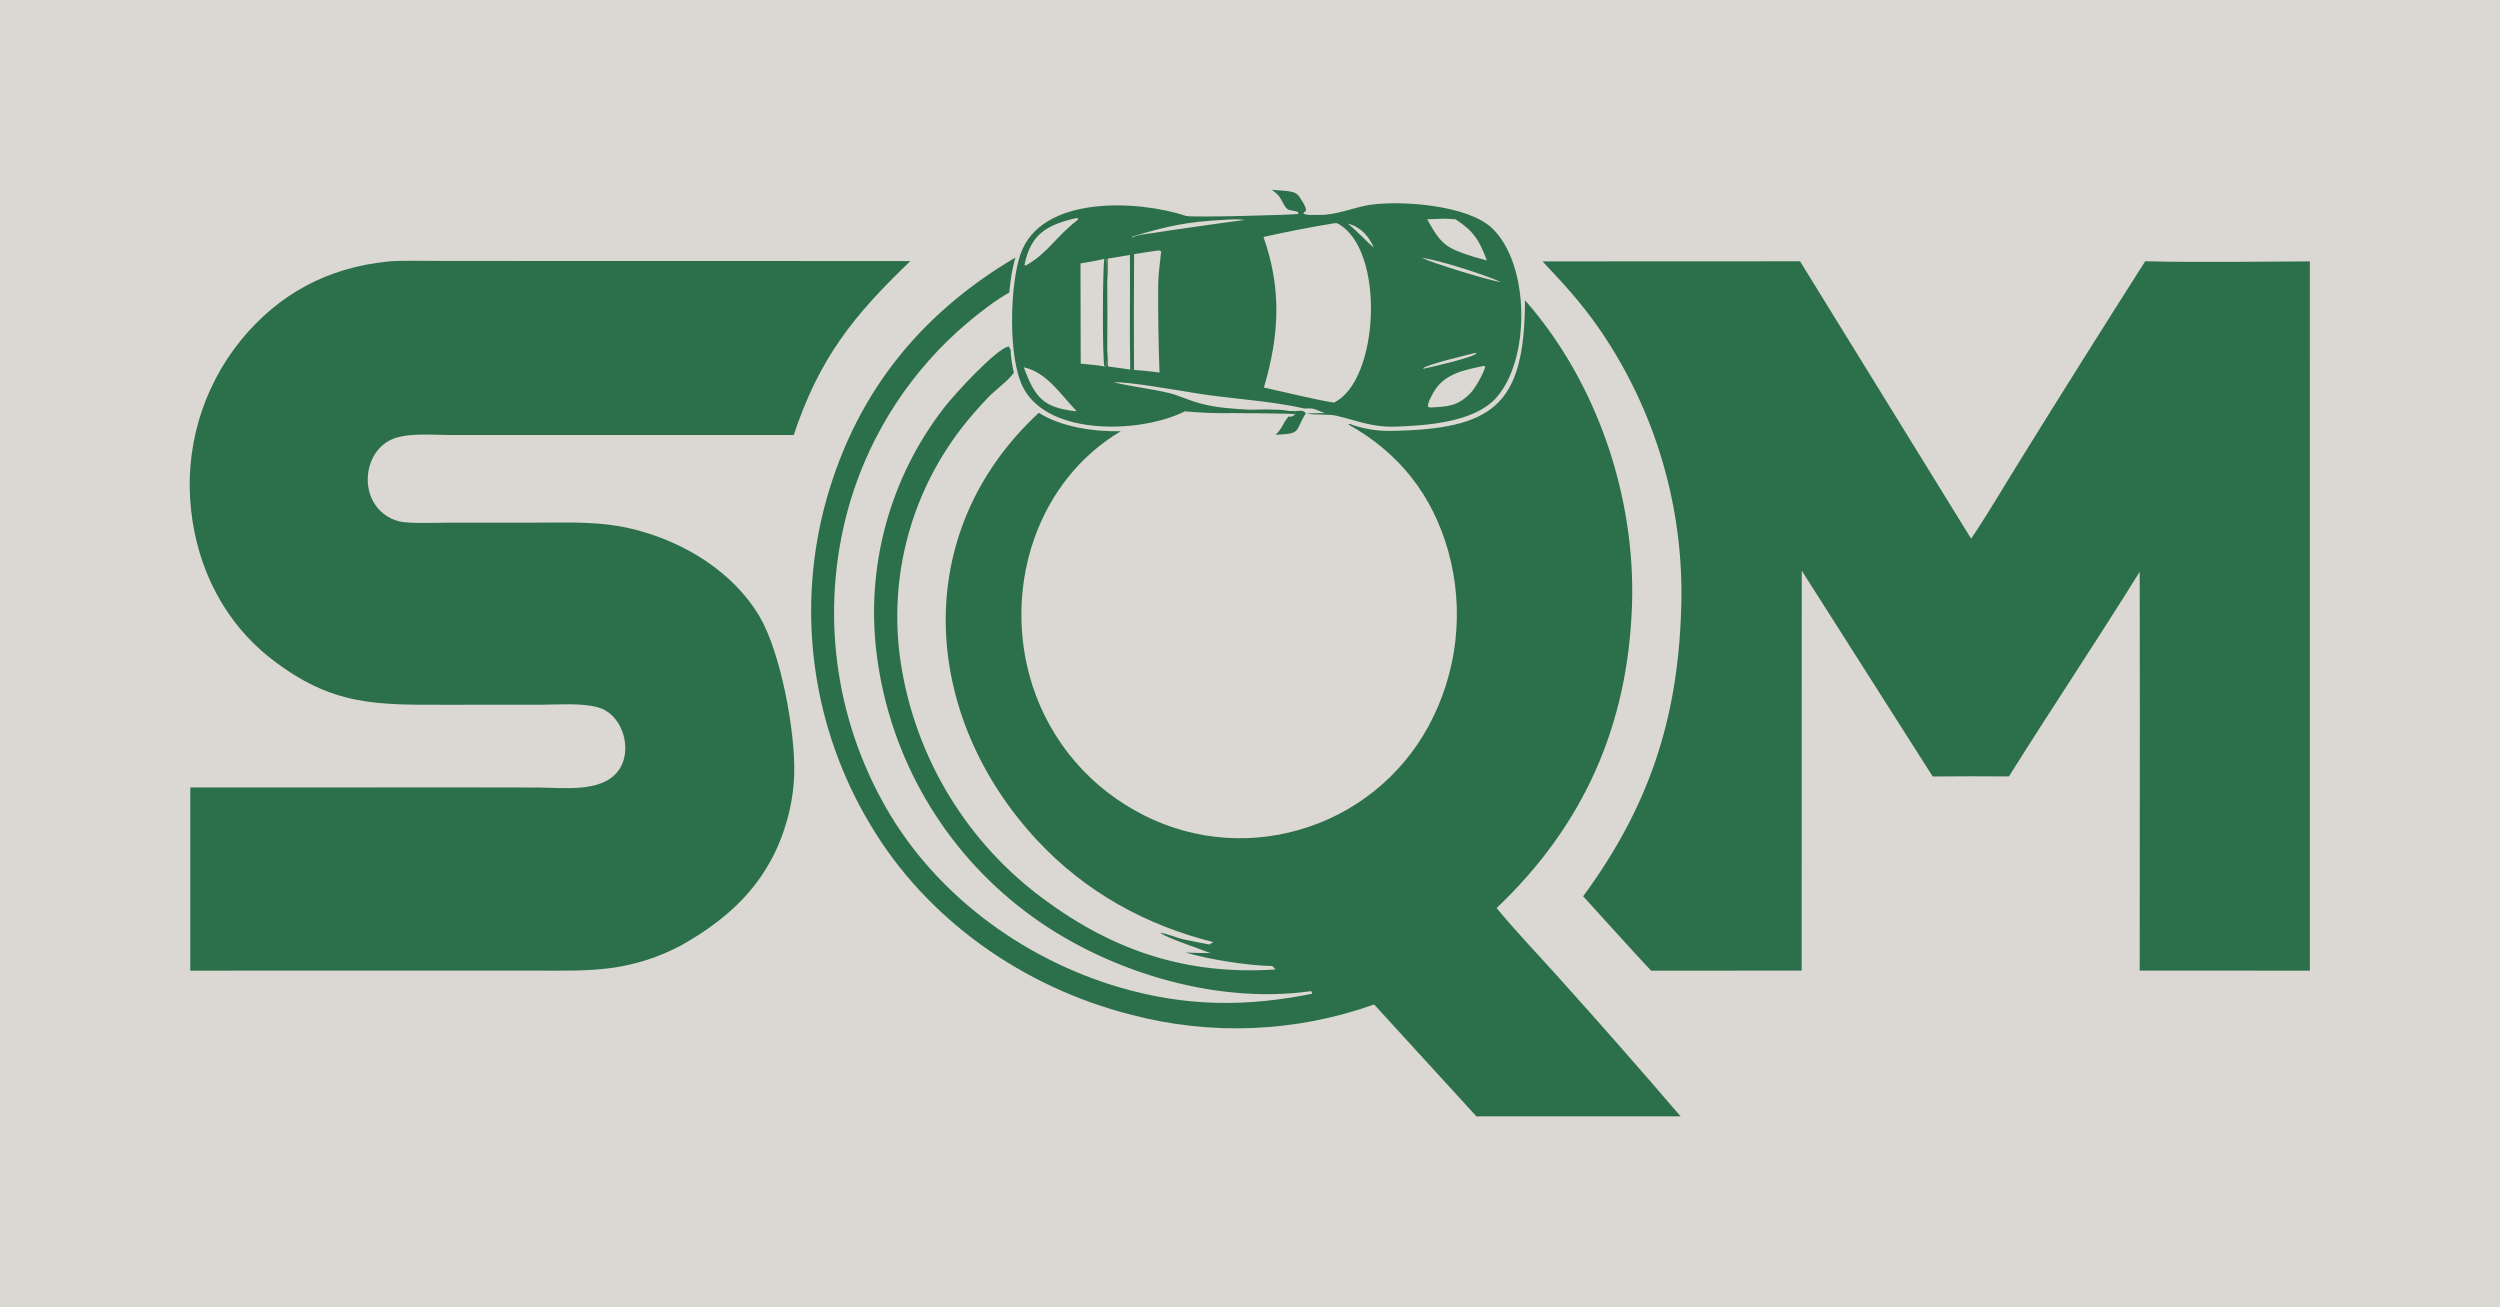
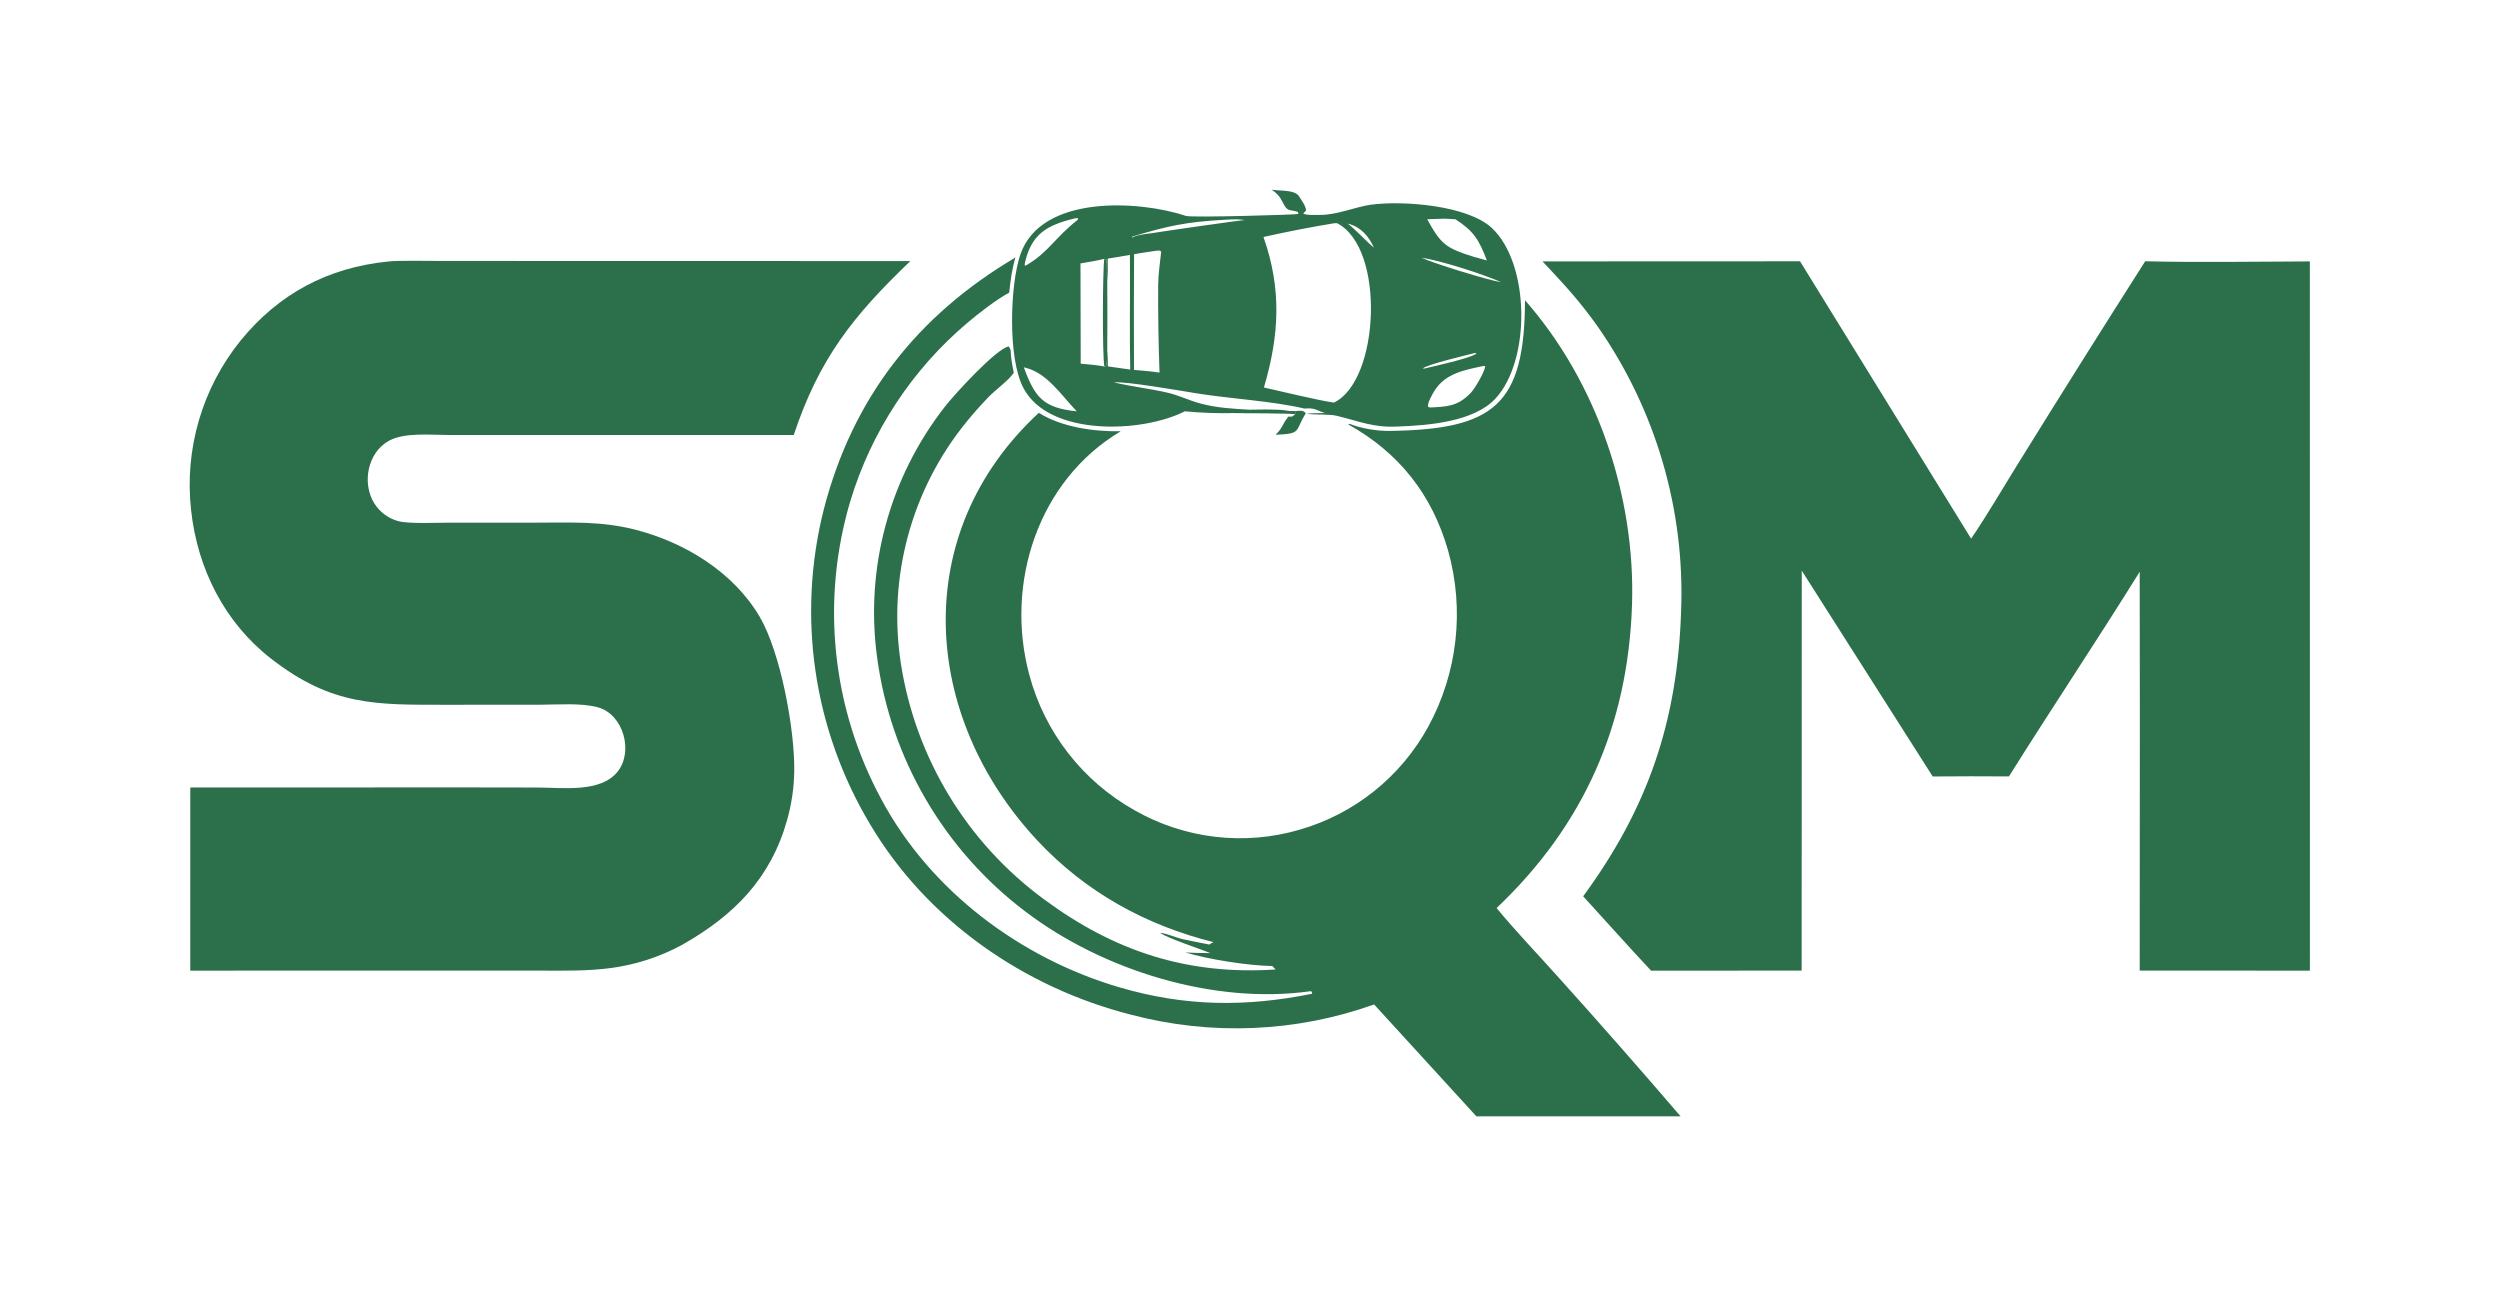
- <svg xmlns="http://www.w3.org/2000/svg" width="1318" height="689" fill="none" viewBox="0 0 1318 689">
-   <rect width="1318" height="689" fill="#DBD7D2" />
-   <rect width="1318" height="689" fill="#DBD7D2" />
-   <path fill="#2c704b" d="M1130.95 137.729c27.96.728 58.68.148 86.8.085l.03 373.909-89.73-.018.08-132.987-.08-77.279c-22.37 36.024-46.33 71.812-68.93 107.89q-20.1-.151-40.2.029l-69.029-108.494-.055 210.834-79.379.049c-11.977-12.766-23.954-26.267-35.814-39.224 34.24-46.663 49.756-92.313 51.636-150.406a245.65 245.65 0 0 0-44-150.012c-9.559-13.469-17.776-22.293-29.054-34.298l135.748-.058 90.197 146.233c8.44-12.339 18.19-29.106 26.34-42.112 21.6-34.846 43.41-69.56 65.44-104.141m-926.579.169c4.194-.638 21.369-.349 26.354-.345l55.741.037 193.484.038c-30.363 29.055-48.117 51.561-61.498 91.72l-138.267-.017-43.931-.007c-9.395-.004-22.991-1.439-31.183 3.043-11.197 6.126-14.378 22.167-7.833 32.864a21.5 21.5 0 0 0 12.933 9.566c5.554 1.418 20.127.757 26.584.749l45.149-.005c18.471.008 34.941-.951 53.107 3.727 26.024 6.701 51.67 22.326 65.497 45.894 11.092 18.907 18.624 59.802 18.221 81.88a100.7 100.7 0 0 1-3.63 24.8c-8.671 31.326-28.165 50.858-55.774 66.429a109 109 0 0 1-37.362 12.087c-12.464 1.635-24.1 1.366-36.587 1.353l-41.239-.024-143.821.037.012-96.553 141.878-.052 41.446.063c13.298.061 32.853 2.776 41.851-8.246 8.675-10.627 3.127-30.478-10.413-34.073-8.889-2.36-20.825-1.364-30.14-1.336l-49.347.032c-37.409 0-60.476.759-92.774-24.37-24.415-18.996-38.739-47.397-42.072-78.144a120.97 120.97 0 0 1 26.222-89.666c20.098-24.585 45.953-38.297 77.392-41.481" />
-   <path fill="#2c704b" d="M535.331 135.756c-1.897 6.534-2.524 11.788-3.285 18.526l-.001.001c-6.557 3.481-16.272 11.022-21.821 15.733a198.05 198.05 0 0 0-61.927 94.147 206.4 206.4 0 0 0 16.309 157.142c25.857 48.409 73.543 84.002 125.708 99.26 34.629 10.134 66.485 10.403 101.564 3.313l-.472-1.384-.74.11c-50.876 7.097-109.31-11.1-149.958-41.942a201.43 201.43 0 0 1-78.325-134.275 176.1 176.1 0 0 1 35.76-131.982c4.754-6.178 27.336-30.904 33.704-31.75l.962 1.821-.001-.01.001.009c.094 4.291.837 7.865 1.668 12.065 1.401 8.567 6.097 16.048 13.192 21.101 12.021 7.601 29.232 9.969 43.213 9.709-43.753 26.006-61.179 80.384-48.228 128.426a116.2 116.2 0 0 0 55.459 71.369 112.02 112.02 0 0 0 87.115 10.256 112.87 112.87 0 0 0 67.757-54.319 123.94 123.94 0 0 0 10.465-92.776c-8.456-29.602-25.895-51.642-52.646-66.558l.711-.306c6.092 2.471 14.536 3.828 21.167 3.734 55.101-.785 71.088-13.682 71.302-68.881 37.994 43.15 58.317 103.513 56.413 160.678-2.119 63.505-25.467 116.181-71.389 159.74 9.399 11.505 22.361 25.044 32.525 36.427a4096 4096 0 0 1 64.47 73.384l-107.638.025-53.926-58.996a216.7 216.7 0 0 1-128.133 5.4c-56.549-14.358-107.692-49.896-137.603-100.424a218.74 218.74 0 0 1-24.412-165.935c15.158-58.772 49.198-102.19 101.04-132.838m-.855 60.785c-2.773 4.074-9.847 9.123-13.486 12.937-4.055 4.251-7.758 8.408-11.481 12.969a162.36 162.36 0 0 0-34.578 127.306 190.47 190.47 0 0 0 75.663 124.498c37.077 27.376 75.6 39.928 121.996 36.848l-1.739-1.794c-12.816-.233-33.751-3.46-45.935-7.195 4.466.307 8.752.319 13.226.362-5.749-2.309-22.277-7.733-26.547-10.642 3.297.147 8.516 2.559 12.19 3.349 4.624.998 9.136 1.892 13.787 2.78l2.278-1.243c-35.811-8.903-67.588-26.445-92.903-53.552-61.212-65.547-67.92-162.04.722-225.522-7.095-5.053-11.792-12.534-13.193-21.101" />
-   <path fill="#2c704b" d="M670.852 509.305c3.747-.123 9.062-.533 12.57.214l-.19.263-.465-.477-.625-.098-.245.869c-2.583.307-6.839.949-9.307 1.023zm-31.002-12.588 10.85 2.229c-5.302.159-7.813-.227-13.128-.986zm63.429 24.051c-3.662 1.402-7.47 2.669-11.401 3.11l-.472-1.384c3.913-.747 7.923-1.206 11.873-1.726m-43.565-304.712a307 307 0 0 1 15.442.046c3.337.551 4.495.662 7.868.632l-.226 1.568c-2.296-.636-26.972-.417-31.907-.536 3.704-.844 6.502.18 8.823-1.71m-77.537-79.576 1.1.342c.571 4.314.044 7.534.471 11.275a2155 2155 0 0 1-.006 36.496c-.096 2.133.117 7.392-.858 8.654l-.676-.036c-1.113-5.926-.896-50.985-.031-56.731" />
-   <path fill="#2c704b" d="M670.472 100c5.388.818 12.246-.026 14.469 3.63 1.23 2.02 3.551 4.94 3.612 7.392l-1.487 1.449c1.292 1.2 6.593.767 8.584.822 8.774.197 18.975-4.251 27.057-5.365 16.759-2.311 51.06.273 63.858 12.314 20.077 18.896 20.518 69.694 1.885 89.854-11.468 12.405-35.727 14.184-51.488 14.772-12.944.687-20.286-2.793-32.403-5.692-4.034-.965-11.832-.323-15.715-1.096 2.804-.27 6.831-.247 9.757-.318-4.862-1.409-4.844-2.846-10.887-2.366-17.163-4.038-39.426-5.165-57.342-8.103-7.772-1.274-36.676-6.303-43.102-5.707 9.505 2.285 19.031 3.262 28.57 5.506 5.59 1.314 11.288 4.118 16.886 5.588 8.925 2.445 17.815 2.833 26.987 3.377 5.143-.115 10.293-.1 15.442.046 3.337.551 4.495.661 7.869.631l.828-.067c-.266.025-.541.05-.827.067l-.227 1.568c-2.296-.636-26.971-.417-31.907-.536a222 222 0 0 1-26.247-.915c-22.469 11.424-71.459 13.431-85.092-12.266-8.383-15.802-7.074-54.597-1.588-70.488 10.857-31.448 62.159-28.623 87.346-20.259 2.936.975 58.487-.622 59.226-1.047l-.294-1.076c-4.598-1.511-5.345.333-8.033-5.102-1.592-3.223-2.878-4.518-5.737-6.613M539.77 193.662c5.822 15.863 10.23 21.404 27.879 23.181-8.753-9.214-15.985-20.664-27.879-23.181m242.423-.755c-9.699 2.083-19.907 3.809-25.711 12.756-1.103 1.696-4.005 6.729-3.656 8.733l.993.437c8.976-.465 14.548-.454 21.492-7.64 2.473-2.562 7.164-10.879 7.733-14.026zm-78.651-75.241a658 658 0 0 0-37.436 7.275c9.662 27.503 8.4 51.615.232 79.354a1645 1645 0 0 1 18.774 4.292c5.504 1.175 12.669 2.885 18.106 3.669 24.088-11.341 27.37-81.457 1.678-94.588zm-91.359 14.91c-1.173-.889-1.733-.427-3.722-.225-3.39.524-7.243 1.026-10.574 1.654a5349 5349 0 0 0-.04 61.015l5.535.469c2.614.287 5.318.542 7.913.915a1094 1094 0 0 1-.704-46.136c.037-5.869 1.007-11.821 1.592-17.692m-16.513 1.81c-3.773.728-7.855 1.323-11.671 1.951.072 4.33.093 7.455-.25 11.761-.427-3.741.1-6.961-.471-11.275l-1.1-.342c-4.331 1.023-8.15 1.67-12.544 2.397l.115 52.855c4.026.386 8.54.705 12.46 1.479l.676.035c.975-1.262.761-6.52.857-8.653.318 2.169.287 6.245.339 8.573l11.776 1.659c-.388-18.707-.018-37.832-.153-56.676zm181.875 51.728c-3.729.961-26.096 6.206-27.437 8.195l.881-.025c3.717-.859 25.362-5.668 27.487-8.009zm-28.025-50.199c5.388 2.635 35.771 12.106 41.765 12.788-8.958-4-31.987-11.463-41.765-12.788M566.912 115.07c-15.029 3.596-23.489 8.316-26.774 24.48l.351.534 1.235-.622c11.223-6.748 14.887-14.616 26.471-23.571l.169-.844zm185.51.523c7.28 13.276 9.846 15.194 24.572 19.817 2.211.611 4.728 1.239 6.889 1.913-4.017-10.609-6.828-15.472-16.569-21.721l-5.591-.325zm-41.863 2.295c5.314 4.275 10.189 9.797 13.74 12.638-2.7-6.077-7.072-11.032-13.74-12.638m-54.332-1.903c-4.063-.576-6.85-.313-10.946-.103-19.999 1.136-29.535 3.176-48.368 8.864l-.023.552c1.595-1.284 7.951-2.117 10.177-2.335 5.225-.932 47.673-6.949 49.16-6.978m0 0 .039.006q.006-.006-.039-.006" />
-   <path fill="#2c704b" d="M683.024 216.735c2.29-.14 3.888-.715 5.394 1.147-5.988 9.538-1.886 10.773-15.92 11.327 3.827-3.683 3.637-5.886 6.699-9.474.526-.615 1.549.964 3.6-1.432z" />
+ <svg xmlns="http://www.w3.org/2000/svg" width="1318" height="689" viewBox="0 0 1318 689" fill="none">
+   <path d="M1130.95 137.729C1158.91 138.457 1189.63 137.877 1217.75 137.814L1217.78 511.723L1128.05 511.705L1128.13 378.718L1128.05 301.439C1105.68 337.463 1081.72 373.251 1059.12 409.329C1045.72 409.228 1032.32 409.238 1018.92 409.358L949.891 300.864L949.836 511.698L870.457 511.747C858.48 498.981 846.503 485.48 834.643 472.523C868.883 425.86 884.399 380.21 886.279 322.117C888.342 268.655 872.888 215.983 842.279 172.105C832.72 158.636 824.503 149.812 813.225 137.807L948.973 137.749L1039.17 283.982C1047.61 271.643 1057.36 254.876 1065.51 241.87C1087.11 207.024 1108.92 172.31 1130.95 137.729Z" fill="#2C704B" />
+   <path d="M204.371 137.898C208.565 137.26 225.74 137.549 230.725 137.553L286.466 137.59L479.95 137.628C449.587 166.683 431.833 189.189 418.452 229.348L280.185 229.331L236.254 229.324C226.859 229.32 213.263 227.885 205.071 232.367C193.874 238.493 190.693 254.534 197.238 265.231C200.149 269.972 204.785 273.401 210.171 274.797C215.725 276.215 230.298 275.554 236.755 275.546L281.904 275.541C300.375 275.549 316.845 274.59 335.011 279.268C361.035 285.969 386.681 301.594 400.508 325.162C411.6 344.069 419.132 384.964 418.729 407.042C418.556 415.427 417.337 423.759 415.099 431.842C406.428 463.168 386.934 482.7 359.325 498.271C347.705 504.529 335.046 508.625 321.963 510.358C309.499 511.993 297.863 511.724 285.376 511.711L244.137 511.687L100.316 511.724L100.328 415.171L242.206 415.119L283.652 415.182C296.95 415.243 316.505 417.958 325.503 406.936C334.178 396.309 328.63 376.458 315.09 372.863C306.201 370.503 294.265 371.499 284.95 371.527L235.603 371.559C198.194 371.559 175.127 372.318 142.829 347.189C118.414 328.193 104.09 299.792 100.757 269.045C97.139 236.852 106.584 204.551 126.979 179.379C147.077 154.794 172.932 141.082 204.371 137.898Z" fill="#2C704B" />
+   <path d="M535.331 135.756C533.434 142.29 532.807 147.544 532.046 154.282L532.045 154.283C525.488 157.764 515.773 165.305 510.224 170.016C480.901 194.739 459.387 227.446 448.297 264.163C432.676 316.633 438.543 373.16 464.606 421.305C490.463 469.714 538.149 505.307 590.314 520.565C624.943 530.699 656.799 530.968 691.878 523.878L691.406 522.494L690.666 522.604C639.79 529.701 581.356 511.504 540.708 480.662C497.685 448.186 469.473 399.822 462.383 346.387C456.037 299.372 468.93 251.786 498.143 214.405C502.897 208.227 525.479 183.501 531.847 182.655L532.809 184.476C532.809 184.472 532.808 184.469 532.808 184.466C532.808 184.469 532.809 184.472 532.809 184.475C532.903 188.766 533.646 192.34 534.477 196.54C535.878 205.107 540.574 212.588 547.669 217.641C559.69 225.242 576.901 227.61 590.882 227.35C547.129 253.356 529.703 307.734 542.654 355.776C550.751 386.075 570.753 411.814 598.113 427.145C624.551 442.262 656.002 445.967 685.228 437.401C714.153 429.056 738.547 409.501 752.985 383.082C768.434 354.704 772.188 321.413 763.45 290.306C754.994 260.704 737.555 238.664 710.804 223.748L711.515 223.442C717.607 225.913 726.051 227.27 732.682 227.176C787.783 226.391 803.77 213.494 803.984 158.295C841.978 201.445 862.301 261.808 860.397 318.973C858.278 382.478 834.93 435.154 789.008 478.713C798.407 490.218 811.369 503.757 821.533 515.14C843.313 539.344 864.805 563.806 886.003 588.524L778.365 588.549L724.439 529.553C683.25 544.242 638.583 546.121 596.306 534.953C539.757 520.595 488.614 485.057 458.703 434.529C428.841 384.656 420.057 324.951 434.291 268.594C449.449 209.822 483.489 166.404 535.331 135.756ZM534.476 196.541C531.703 200.615 524.629 205.664 520.99 209.478C516.935 213.729 513.232 217.886 509.509 222.447C480.486 258.077 467.921 304.337 474.931 349.753C482.658 399.639 509.872 444.419 550.594 474.251C587.671 501.627 626.194 514.179 672.59 511.099L670.851 509.305C658.035 509.072 637.1 505.845 624.916 502.11C629.382 502.417 633.668 502.429 638.142 502.472C632.393 500.163 615.865 494.739 611.595 491.83C614.892 491.977 620.111 494.389 623.785 495.179C628.409 496.177 632.921 497.071 637.572 497.959L639.85 496.716C604.039 487.813 572.262 470.271 546.947 443.164C485.735 377.617 479.027 281.124 547.669 217.642C540.574 212.589 535.877 205.108 534.476 196.541Z" fill="#2C704B" />
+   <path d="M670.852 509.305C674.599 509.182 679.914 508.772 683.422 509.519L683.232 509.782L682.767 509.305L682.142 509.207L681.897 510.076C679.314 510.383 675.058 511.025 672.59 511.099L670.852 509.305Z" fill="#2C704B" />
+   <path d="M639.85 496.717L650.7 498.946C645.398 499.105 642.887 498.719 637.572 497.96L639.85 496.717Z" fill="#2C704B" />
+   <path d="M703.279 520.768C699.617 522.17 695.809 523.437 691.878 523.878L691.406 522.494C695.319 521.747 699.329 521.288 703.279 520.768Z" fill="#2C704B" />
+   <path d="M659.714 216.056C664.857 215.942 670.007 215.957 675.156 216.102C678.493 216.653 679.651 216.764 683.024 216.734L682.798 218.302C680.502 217.666 655.826 217.885 650.891 217.766C654.595 216.922 657.393 217.946 659.714 216.056Z" fill="#2C704B" />
+   <path d="M582.177 136.48L583.277 136.822C583.848 141.136 583.321 144.356 583.748 148.097C583.849 160.262 583.847 172.428 583.742 184.593C583.646 186.726 583.859 191.985 582.884 193.247L582.208 193.211C581.095 187.285 581.312 142.226 582.177 136.48Z" fill="#2C704B" />
+   <path d="M670.472 100C675.86 100.818 682.718 99.974 684.941 103.63C686.171 105.65 688.492 108.57 688.553 111.022L687.066 112.471C688.358 113.671 693.659 113.238 695.65 113.293C704.424 113.49 714.625 109.042 722.707 107.928C739.466 105.617 773.767 108.201 786.565 120.242C806.642 139.138 807.083 189.936 788.45 210.096C776.982 222.501 752.723 224.28 736.962 224.868C724.018 225.555 716.676 222.075 704.559 219.176C700.525 218.211 692.727 218.853 688.844 218.08C691.648 217.81 695.675 217.833 698.601 217.762C693.739 216.353 693.757 214.916 687.714 215.396C670.551 211.358 648.288 210.231 630.372 207.293C622.6 206.019 593.696 200.99 587.27 201.586C596.775 203.871 606.301 204.848 615.84 207.092C621.43 208.406 627.128 211.21 632.726 212.68C641.651 215.125 650.541 215.513 659.713 216.057C664.856 215.942 670.006 215.957 675.155 216.103C678.492 216.654 679.65 216.764 683.024 216.734L683.852 216.667C683.586 216.692 683.311 216.717 683.025 216.734L682.798 218.302C680.502 217.666 655.827 217.885 650.891 217.766C642.129 217.979 633.367 217.674 624.644 216.851C602.175 228.275 553.185 230.282 539.552 204.585C531.169 188.783 532.478 149.988 537.964 134.097C548.821 102.649 600.123 105.474 625.31 113.838C628.246 114.813 683.797 113.216 684.536 112.791L684.242 111.715C679.644 110.204 678.897 112.048 676.209 106.613C674.617 103.39 673.331 102.095 670.472 100ZM539.77 193.662C545.592 209.525 550 215.066 567.649 216.843C558.896 207.629 551.664 196.179 539.77 193.662ZM782.193 192.907C772.494 194.99 762.286 196.716 756.482 205.663C755.379 207.359 752.477 212.392 752.826 214.396L753.819 214.833C762.795 214.368 768.367 214.379 775.311 207.193C777.784 204.631 782.475 196.314 783.044 193.167L782.193 192.907ZM703.542 117.666C690.996 119.729 678.511 122.155 666.106 124.941C675.768 152.444 674.506 176.556 666.338 204.295C672.602 205.689 678.866 207.12 685.112 208.587C690.616 209.762 697.781 211.472 703.218 212.256C727.306 200.915 730.588 130.799 704.896 117.668L703.542 117.666ZM612.183 132.576C611.01 131.687 610.45 132.149 608.461 132.351C605.071 132.875 601.218 133.377 597.887 134.005C597.758 154.343 597.744 174.681 597.847 195.02L603.382 195.489C605.996 195.776 608.7 196.031 611.295 196.404C610.743 181.028 610.494 165.655 610.591 150.268C610.628 144.399 611.598 138.447 612.183 132.576ZM595.67 134.386C591.897 135.114 587.815 135.709 583.999 136.337C584.071 140.667 584.092 143.792 583.749 148.098C583.322 144.357 583.849 141.137 583.278 136.823L582.178 136.481C577.847 137.504 574.028 138.151 569.634 138.878L569.749 191.733C573.775 192.119 578.289 192.438 582.209 193.212L582.885 193.247C583.86 191.985 583.646 186.727 583.742 184.594C584.06 186.763 584.029 190.839 584.081 193.167L595.857 194.826C595.469 176.119 595.839 156.994 595.704 138.15L595.67 134.386ZM777.545 186.114C773.816 187.075 751.449 192.32 750.108 194.309L750.989 194.284C754.706 193.425 776.351 188.616 778.476 186.275L777.545 186.114ZM749.52 135.915C754.908 138.55 785.291 148.021 791.285 148.703C782.327 144.703 759.298 137.24 749.52 135.915ZM566.912 115.07C551.883 118.666 543.423 123.386 540.138 139.55L540.489 140.084L541.724 139.462C552.947 132.714 556.611 124.846 568.195 115.891L568.364 115.047L566.912 115.07ZM752.422 115.593C759.702 128.869 762.268 130.787 776.994 135.41C779.205 136.021 781.722 136.649 783.883 137.323C779.866 126.714 777.055 121.851 767.314 115.602L761.723 115.277L752.422 115.593ZM710.559 117.888C715.873 122.163 720.748 127.685 724.299 130.526C721.599 124.449 717.227 119.494 710.559 117.888ZM656.227 115.985C652.164 115.409 649.377 115.672 645.281 115.882C625.282 117.018 615.746 119.058 596.913 124.746L596.89 125.298C598.485 124.014 604.841 123.181 607.067 122.963C612.292 122.031 654.74 116.014 656.227 115.985ZM656.227 115.985C656.24 115.987 656.253 115.989 656.266 115.991C656.27 115.987 656.257 115.985 656.227 115.985Z" fill="#2C704B" />
+   <path d="M683.024 216.735C685.314 216.595 686.912 216.02 688.418 217.882C682.43 227.42 686.532 228.655 672.498 229.209C676.325 225.526 676.135 223.323 679.197 219.735C679.723 219.12 680.746 220.699 682.797 218.303L683.024 216.735Z" fill="#2C704B" />
</svg>
